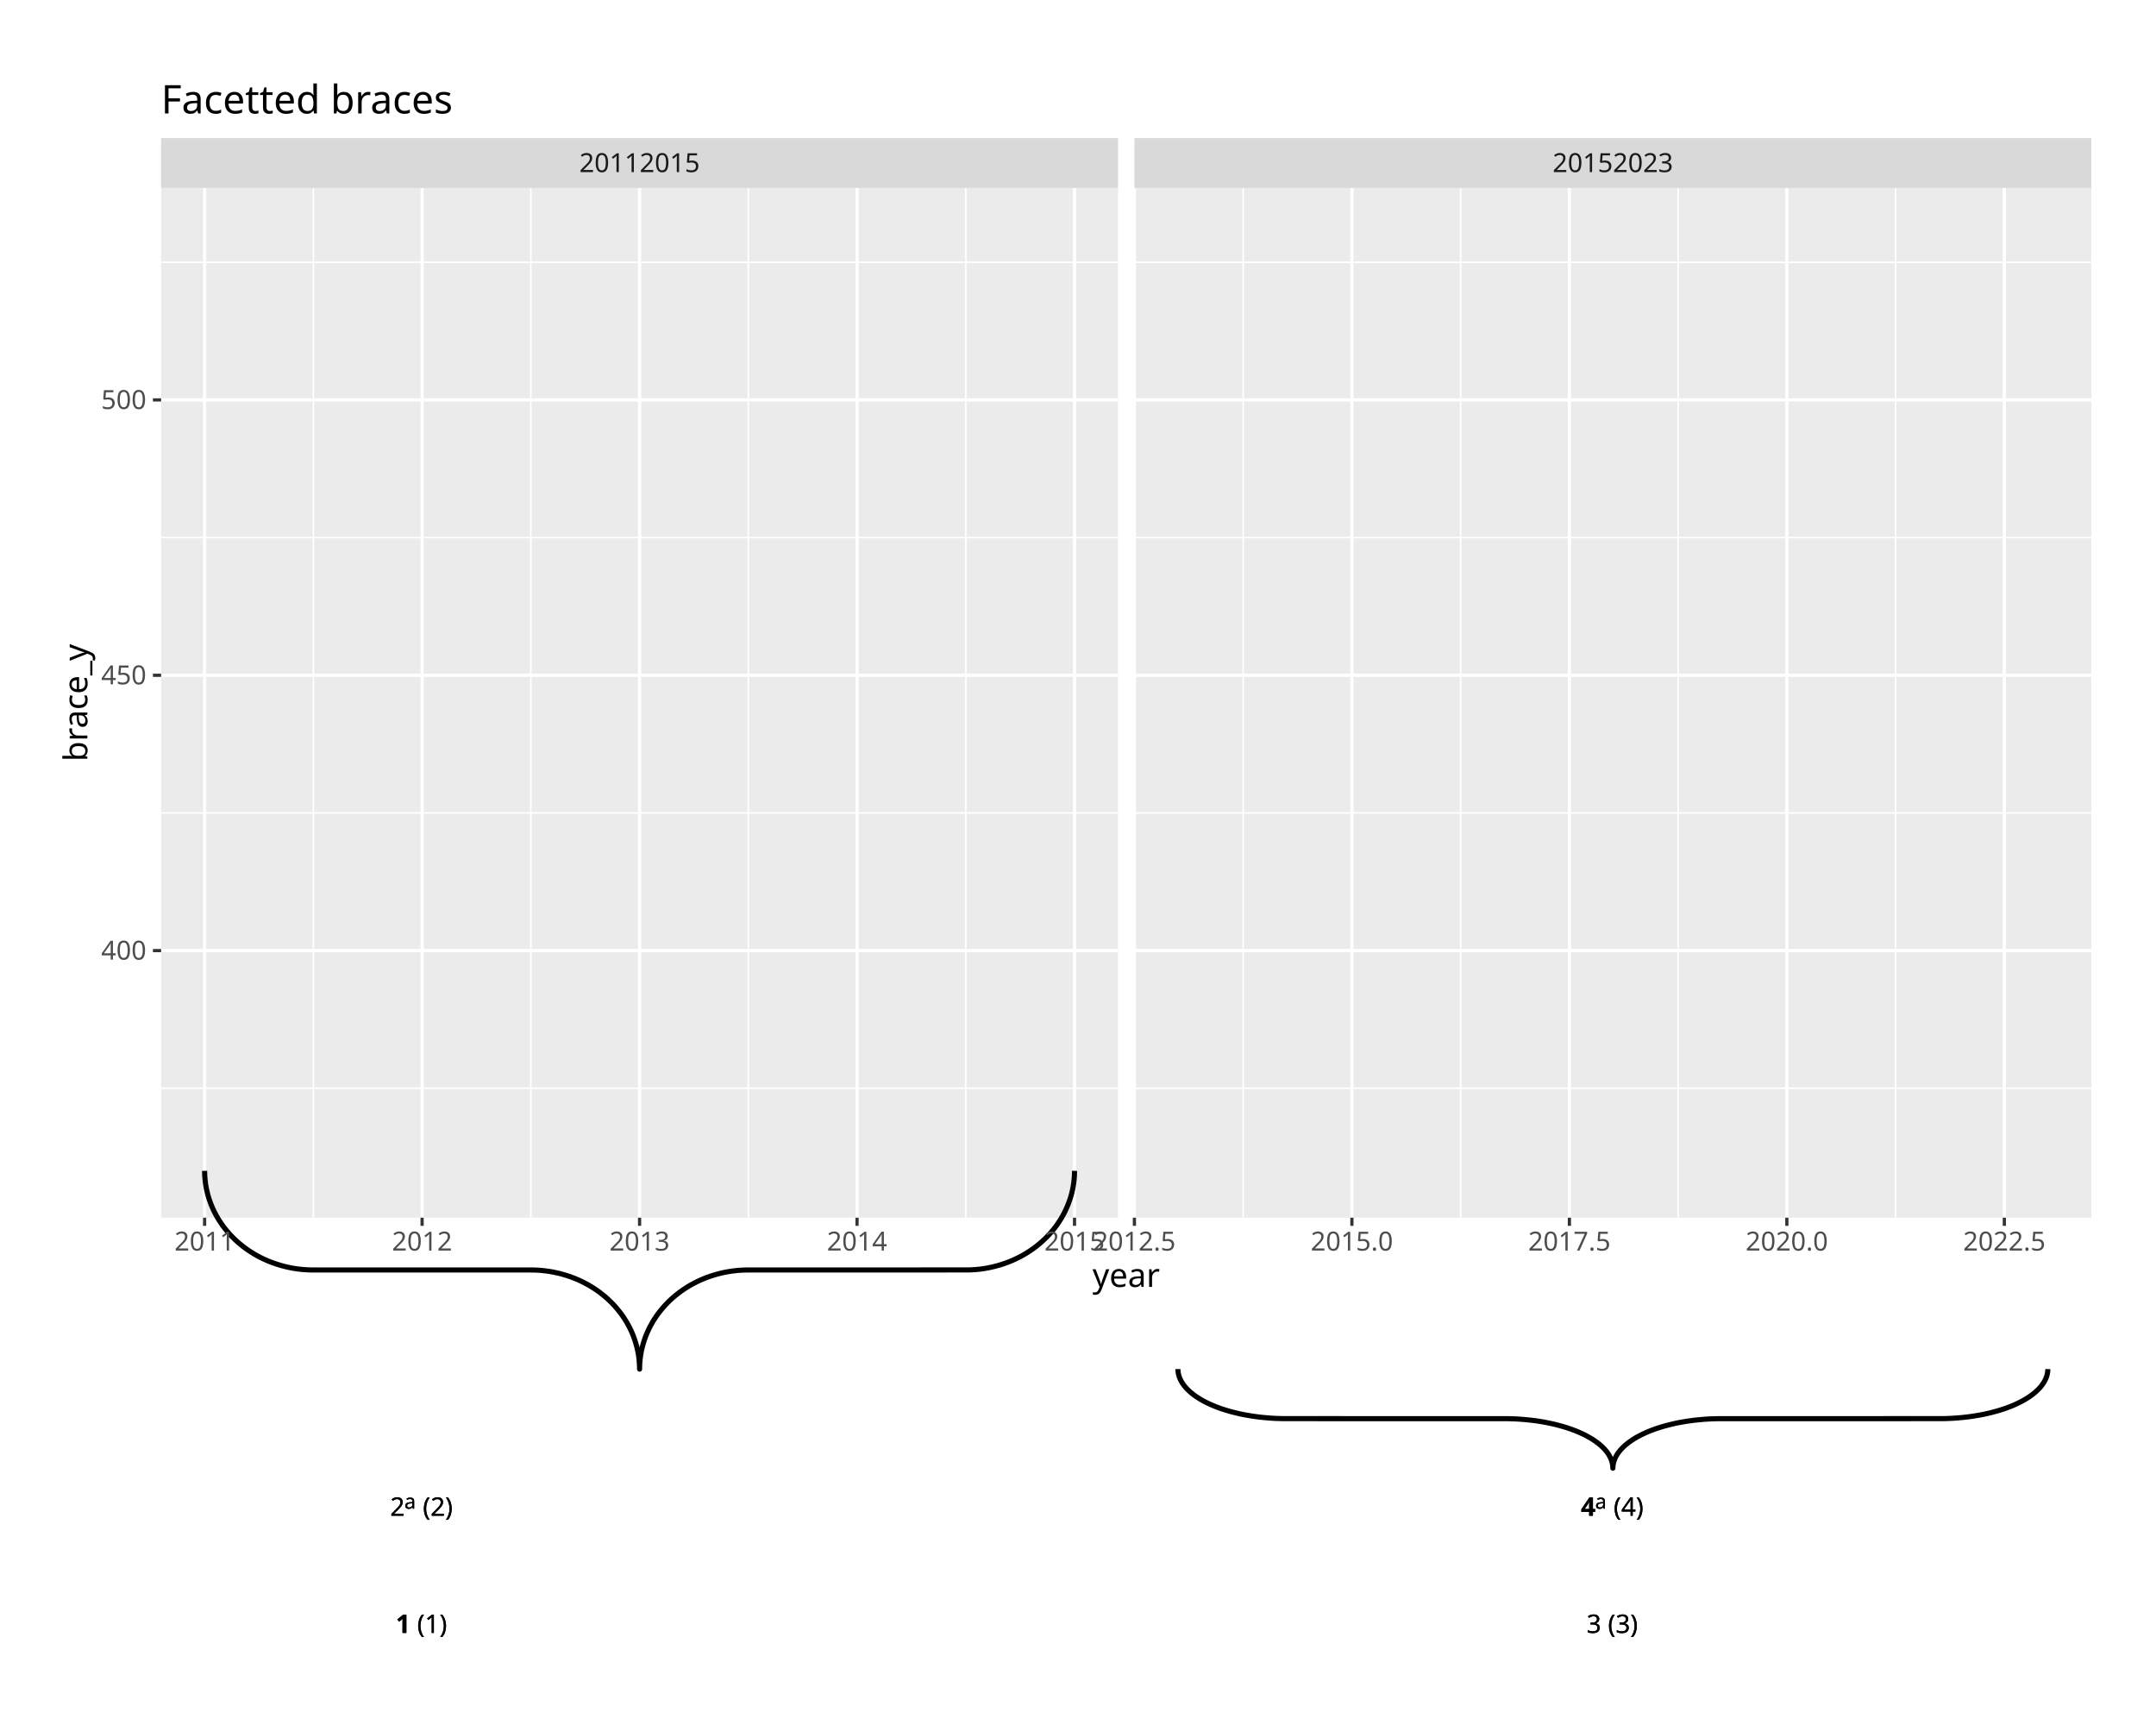
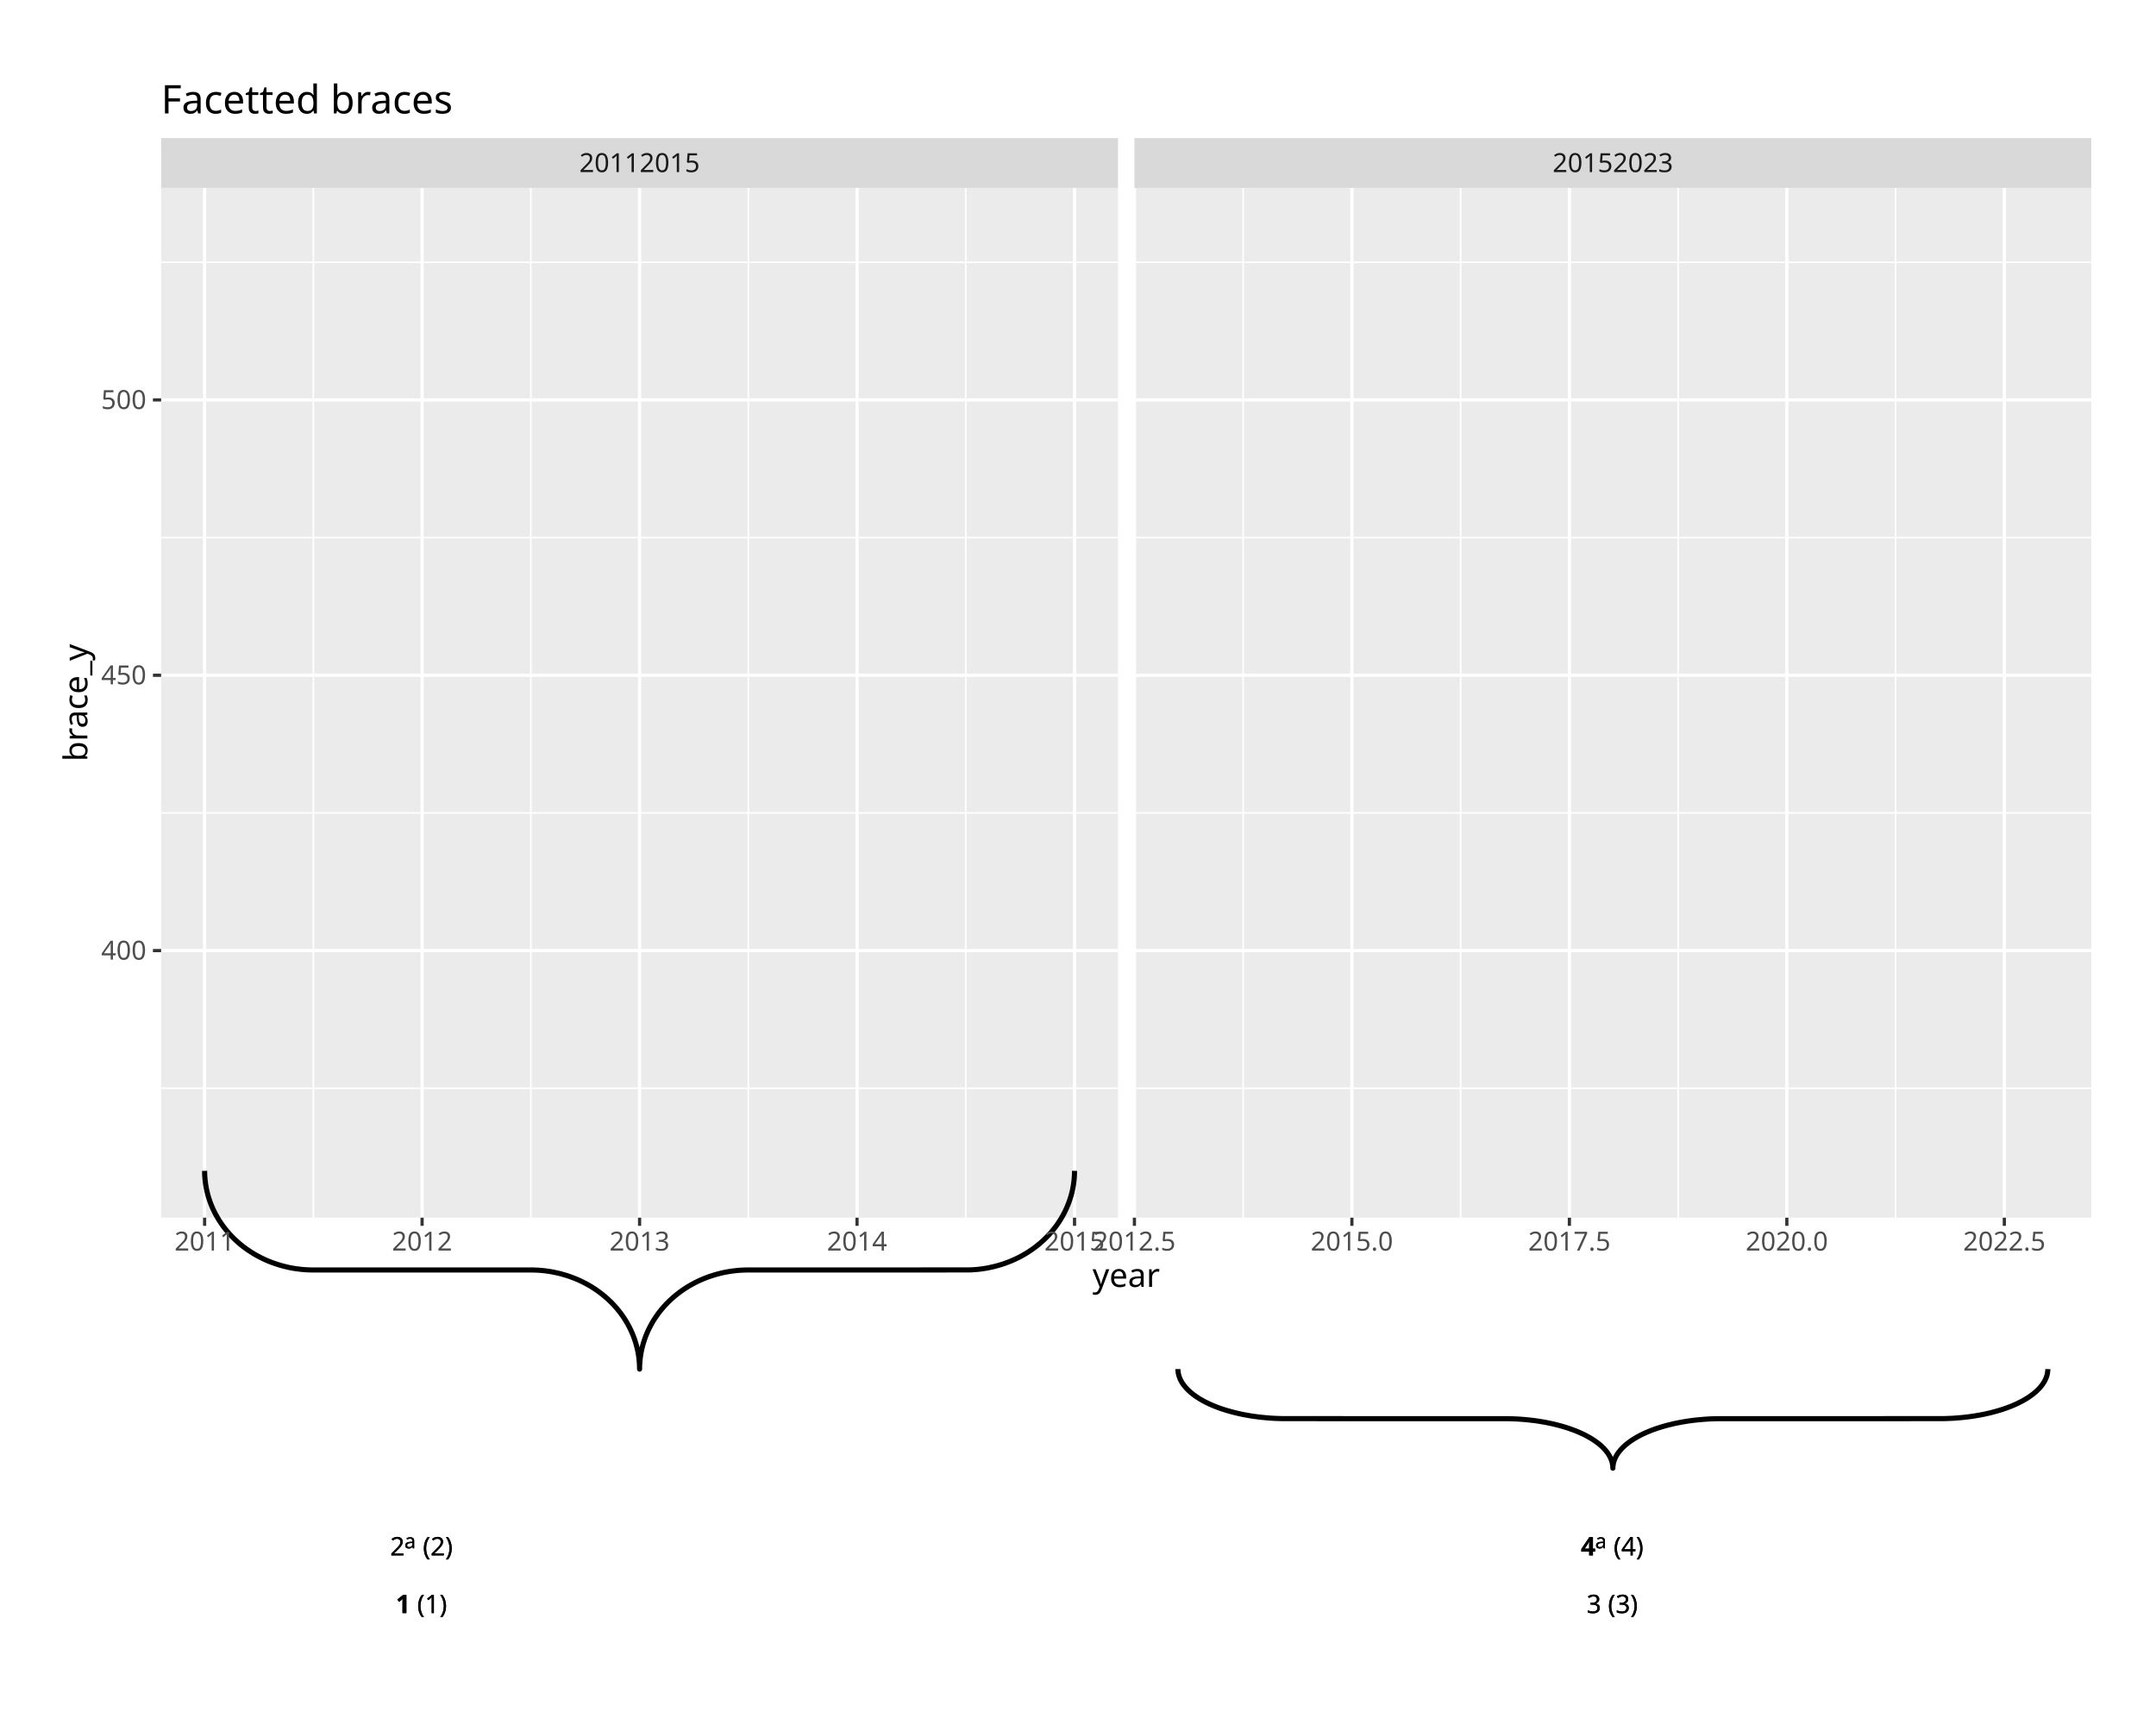
<svg xmlns="http://www.w3.org/2000/svg" class="svglite" data-engine-version="2.0" width="720.00pt" height="576.00pt" viewBox="0 0 720.00 576.00">
  <defs>
    <style type="text/css">
    .svglite line, .svglite polyline, .svglite polygon, .svglite path, .svglite rect, .svglite circle {
      fill: none;
      stroke: #000000;
      stroke-linecap: round;
      stroke-linejoin: round;
      stroke-miterlimit: 10.00;
    }
  </style>
  </defs>
  <rect width="100%" height="100%" style="stroke: none; fill: #FFFFFF;" />
  <defs>
    <clipPath id="cpMC4wMHw3MjAuMDB8MC4wMHw1NzYuMDA=">
      <rect x="0.00" y="0.00" width="720.00" height="576.00" />
    </clipPath>
  </defs>
  <g clip-path="url(#cpMC4wMHw3MjAuMDB8MC4wMHw1NzYuMDA=)">
    <rect x="0.00" y="0.00" width="720.00" height="576.00" style="stroke-width: 1.07; stroke: #FFFFFF; fill: #FFFFFF;" />
    <rect x="53.81" y="62.75" width="319.56" height="343.84" style="stroke-width: 1.07; stroke: none; fill: #EBEBEB;" />
    <polyline points="53.81,363.38 373.36,363.38 " style="stroke-width: 0.53; stroke: #FFFFFF; stroke-linecap: butt;" />
    <polyline points="53.81,271.45 373.36,271.45 " style="stroke-width: 0.53; stroke: #FFFFFF; stroke-linecap: butt;" />
    <polyline points="53.81,179.51 373.36,179.51 " style="stroke-width: 0.53; stroke: #FFFFFF; stroke-linecap: butt;" />
    <polyline points="53.81,87.58 373.36,87.58 " style="stroke-width: 0.53; stroke: #FFFFFF; stroke-linecap: butt;" />
    <polyline points="104.65,406.59 104.65,62.75 " style="stroke-width: 0.53; stroke: #FFFFFF; stroke-linecap: butt;" />
    <polyline points="177.27,406.59 177.27,62.75 " style="stroke-width: 0.53; stroke: #FFFFFF; stroke-linecap: butt;" />
    <polyline points="249.90,406.59 249.90,62.75 " style="stroke-width: 0.53; stroke: #FFFFFF; stroke-linecap: butt;" />
    <polyline points="322.53,406.59 322.53,62.75 " style="stroke-width: 0.53; stroke: #FFFFFF; stroke-linecap: butt;" />
    <polyline points="53.81,317.41 373.36,317.41 " style="stroke-width: 1.07; stroke: #FFFFFF; stroke-linecap: butt;" />
    <polyline points="53.81,225.48 373.36,225.48 " style="stroke-width: 1.07; stroke: #FFFFFF; stroke-linecap: butt;" />
    <polyline points="53.81,133.54 373.36,133.54 " style="stroke-width: 1.07; stroke: #FFFFFF; stroke-linecap: butt;" />
    <polyline points="68.33,406.59 68.33,62.75 " style="stroke-width: 1.07; stroke: #FFFFFF; stroke-linecap: butt;" />
    <polyline points="140.96,406.59 140.96,62.75 " style="stroke-width: 1.07; stroke: #FFFFFF; stroke-linecap: butt;" />
    <polyline points="213.59,406.59 213.59,62.75 " style="stroke-width: 1.07; stroke: #FFFFFF; stroke-linecap: butt;" />
    <polyline points="286.21,406.59 286.21,62.75 " style="stroke-width: 1.07; stroke: #FFFFFF; stroke-linecap: butt;" />
    <polyline points="358.84,406.59 358.84,62.75 " style="stroke-width: 1.07; stroke: #FFFFFF; stroke-linecap: butt;" />
    <polyline points="68.33,390.96 68.34,391.49 68.37,392.53 68.45,393.57 68.56,394.61 68.70,395.65 68.88,396.68 69.10,397.71 69.35,398.73 69.63,399.74 69.96,400.74 70.31,401.74 70.70,402.72 71.13,403.69 71.58,404.65 72.07,405.59 72.60,406.52 73.15,407.44 73.74,408.33 74.35,409.21 75.00,410.08 75.68,410.92 76.38,411.74 77.12,412.55 77.88,413.33 78.67,414.09 79.48,414.82 80.32,415.54 81.18,416.22 82.07,416.89 82.98,417.52 83.91,418.13 84.86,418.72 85.83,419.27 86.82,419.80 87.83,420.30 88.85,420.77 89.89,421.21 90.95,421.61 92.02,421.99 93.10,422.34 94.19,422.66 95.29,422.94 96.41,423.20 97.53,423.42 98.66,423.61 99.79,423.76 100.93,423.89 102.07,423.98 103.21,424.03 104.36,424.06 178.13,424.07 179.28,424.11 180.42,424.18 181.56,424.29 182.70,424.43 183.83,424.60 184.95,424.81 186.07,425.05 187.18,425.31 188.28,425.62 189.36,425.95 190.44,426.31 191.50,426.71 192.55,427.13 193.58,427.58 194.60,428.07 195.60,428.58 196.58,429.12 197.54,429.69 198.48,430.29 199.40,430.91 200.30,431.56 201.17,432.24 202.02,432.94 202.85,433.66 203.65,434.41 204.43,435.18 205.17,435.97 205.89,436.78 206.58,437.62 207.25,438.47 207.88,439.34 208.48,440.23 209.05,441.14 209.59,442.06 210.10,443.00 210.57,443.95 211.01,444.91 211.42,445.89 211.79,446.88 212.13,447.88 212.43,448.89 212.70,449.90 212.94,450.92 213.14,451.95 213.30,452.99 213.42,454.03 213.51,455.07 213.57,456.11 213.59,457.16 213.59,457.16 213.59,456.63 213.63,455.59 213.70,454.55 213.81,453.51 213.95,452.47 214.13,451.44 214.35,450.41 214.60,449.39 214.89,448.38 215.21,447.38 215.56,446.38 215.95,445.40 216.38,444.43 216.84,443.47 217.33,442.53 217.85,441.60 218.40,440.68 218.99,439.79 219.61,438.90 220.25,438.04 220.93,437.20 221.64,436.38 222.37,435.57 223.13,434.79 223.92,434.03 224.73,433.30 225.57,432.58 226.44,431.90 227.32,431.23 228.23,430.60 229.16,429.99 230.11,429.40 231.09,428.85 232.08,428.32 233.08,427.82 234.11,427.35 235.15,426.91 236.20,426.50 237.27,426.13 238.35,425.78 239.44,425.46 240.55,425.18 241.66,424.92 242.78,424.70 243.91,424.51 245.04,424.36 246.18,424.23 247.32,424.14 248.47,424.09 249.61,424.06 323.39,424.05 324.53,424.01 325.68,423.93 326.82,423.83 327.95,423.69 329.08,423.52 330.21,423.31 331.32,423.07 332.43,422.80 333.53,422.50 334.62,422.17 335.69,421.81 336.75,421.41 337.80,420.99 338.83,420.53 339.85,420.05 340.85,419.54 341.83,419.00 342.79,418.43 343.73,417.83 344.65,417.21 345.55,416.56 346.42,415.88 347.28,415.18 348.10,414.46 348.90,413.71 349.68,412.94 350.43,412.15 351.15,411.33 351.84,410.50 352.50,409.65 353.13,408.78 353.73,407.89 354.30,406.98 354.84,406.06 355.35,405.12 355.82,404.17 356.26,403.20 356.67,402.23 357.04,401.24 357.38,400.24 357.69,399.23 357.96,398.22 358.19,397.20 358.39,396.17 358.55,395.13 358.68,394.09 358.77,393.05 358.82,392.01 358.84,390.96 358.84,390.96 " style="stroke-width: 1.71; stroke-linecap: butt;" />
-     <text x="132.18" y="545.26" style="font-size: 8.54px; font-weight: bold; font-family: sans;" textLength="4.75px" lengthAdjust="spacingAndGlyphs">1</text>
-     <text x="139.30" y="545.26" style="font-size: 8.54px; font-family: sans;" textLength="10.43px" lengthAdjust="spacingAndGlyphs">(1)</text>
-     <text x="130.29" y="506.13" style="font-size: 8.54px; font-family: sans;" textLength="4.75px" lengthAdjust="spacingAndGlyphs">2</text>
-     <text x="135.03" y="503.78" style="font-size: 6.83px; font-family: sans;" textLength="3.80px" lengthAdjust="spacingAndGlyphs">a</text>
-     <text x="141.20" y="506.13" style="font-size: 8.54px; font-family: sans;" textLength="10.43px" lengthAdjust="spacingAndGlyphs">(2)</text>
-     <text x="132.18" y="545.26" style="font-size: 8.54px; font-weight: bold; font-family: sans;" textLength="4.75px" lengthAdjust="spacingAndGlyphs">1</text>
-     <text x="139.30" y="545.26" style="font-size: 8.54px; font-family: sans;" textLength="10.43px" lengthAdjust="spacingAndGlyphs">(1)</text>
-     <text x="130.29" y="506.13" style="font-size: 8.54px; font-family: sans;" textLength="4.75px" lengthAdjust="spacingAndGlyphs">2</text>
-     <text x="135.03" y="503.78" style="font-size: 6.83px; font-family: sans;" textLength="3.80px" lengthAdjust="spacingAndGlyphs">a</text>
-     <text x="141.20" y="506.13" style="font-size: 8.54px; font-family: sans;" textLength="10.43px" lengthAdjust="spacingAndGlyphs">(2)</text>
+     <text x="132.18" y="538.64" style="font-size: 8.54px; font-weight: bold; font-family: sans;" textLength="4.75px" lengthAdjust="spacingAndGlyphs">1</text>
+     <text x="139.30" y="538.64" style="font-size: 8.54px; font-family: sans;" textLength="10.43px" lengthAdjust="spacingAndGlyphs">(1)</text>
+     <text x="130.29" y="519.37" style="font-size: 8.54px; font-family: sans;" textLength="4.75px" lengthAdjust="spacingAndGlyphs">2</text>
+     <text x="135.03" y="517.02" style="font-size: 6.83px; font-family: sans;" textLength="3.80px" lengthAdjust="spacingAndGlyphs">a</text>
+     <text x="141.20" y="519.37" style="font-size: 8.54px; font-family: sans;" textLength="10.43px" lengthAdjust="spacingAndGlyphs">(2)</text>
+     <text x="132.18" y="538.64" style="font-size: 8.54px; font-weight: bold; font-family: sans;" textLength="4.75px" lengthAdjust="spacingAndGlyphs">1</text>
+     <text x="139.30" y="538.64" style="font-size: 8.54px; font-family: sans;" textLength="10.43px" lengthAdjust="spacingAndGlyphs">(1)</text>
+     <text x="130.29" y="519.37" style="font-size: 8.54px; font-family: sans;" textLength="4.75px" lengthAdjust="spacingAndGlyphs">2</text>
+     <text x="135.03" y="517.02" style="font-size: 6.83px; font-family: sans;" textLength="3.80px" lengthAdjust="spacingAndGlyphs">a</text>
+     <text x="141.20" y="519.37" style="font-size: 8.54px; font-family: sans;" textLength="10.43px" lengthAdjust="spacingAndGlyphs">(2)</text>
    <rect x="378.84" y="62.75" width="319.56" height="343.84" style="stroke-width: 1.07; stroke: none; fill: #EBEBEB;" />
    <polyline points="378.84,363.38 698.40,363.38 " style="stroke-width: 0.53; stroke: #FFFFFF; stroke-linecap: butt;" />
    <polyline points="378.84,271.45 698.40,271.45 " style="stroke-width: 0.53; stroke: #FFFFFF; stroke-linecap: butt;" />
    <polyline points="378.84,179.51 698.40,179.51 " style="stroke-width: 0.53; stroke: #FFFFFF; stroke-linecap: butt;" />
    <polyline points="378.84,87.58 698.40,87.58 " style="stroke-width: 0.53; stroke: #FFFFFF; stroke-linecap: butt;" />
    <polyline points="415.16,406.59 415.16,62.75 " style="stroke-width: 0.53; stroke: #FFFFFF; stroke-linecap: butt;" />
    <polyline points="487.78,406.59 487.78,62.75 " style="stroke-width: 0.53; stroke: #FFFFFF; stroke-linecap: butt;" />
    <polyline points="560.41,406.59 560.41,62.75 " style="stroke-width: 0.53; stroke: #FFFFFF; stroke-linecap: butt;" />
    <polyline points="633.04,406.59 633.04,62.75 " style="stroke-width: 0.53; stroke: #FFFFFF; stroke-linecap: butt;" />
    <polyline points="378.84,317.41 698.40,317.41 " style="stroke-width: 1.07; stroke: #FFFFFF; stroke-linecap: butt;" />
    <polyline points="378.84,225.48 698.40,225.48 " style="stroke-width: 1.07; stroke: #FFFFFF; stroke-linecap: butt;" />
    <polyline points="378.84,133.54 698.40,133.54 " style="stroke-width: 1.07; stroke: #FFFFFF; stroke-linecap: butt;" />
    <polyline points="378.84,406.59 378.84,62.75 " style="stroke-width: 1.07; stroke: #FFFFFF; stroke-linecap: butt;" />
    <polyline points="451.47,406.59 451.47,62.75 " style="stroke-width: 1.07; stroke: #FFFFFF; stroke-linecap: butt;" />
    <polyline points="524.10,406.59 524.10,62.75 " style="stroke-width: 1.07; stroke: #FFFFFF; stroke-linecap: butt;" />
    <polyline points="596.72,406.59 596.72,62.75 " style="stroke-width: 1.07; stroke: #FFFFFF; stroke-linecap: butt;" />
    <polyline points="669.35,406.59 669.35,62.75 " style="stroke-width: 1.07; stroke: #FFFFFF; stroke-linecap: butt;" />
    <polyline points="393.37,457.16 393.37,457.42 393.41,457.94 393.48,458.46 393.59,458.98 393.74,459.50 393.92,460.02 394.13,460.53 394.38,461.04 394.67,461.54 394.99,462.05 395.35,462.54 395.74,463.03 396.16,463.52 396.62,464.00 397.11,464.47 397.63,464.94 398.19,465.39 398.77,465.84 399.39,466.28 400.04,466.71 400.71,467.14 401.42,467.55 402.15,467.95 402.92,468.34 403.70,468.72 404.52,469.09 405.36,469.44 406.22,469.79 407.11,470.12 408.01,470.44 408.95,470.74 409.90,471.03 410.87,471.31 411.86,471.57 412.87,471.82 413.89,472.06 414.93,472.28 415.98,472.48 417.05,472.67 418.13,472.85 419.23,473.00 420.33,473.15 421.44,473.27 422.56,473.38 423.69,473.48 424.82,473.56 425.96,473.62 427.10,473.66 428.25,473.69 429.40,473.70 503.17,473.71 504.31,473.73 505.46,473.77 506.60,473.82 507.73,473.89 508.87,473.98 509.99,474.08 511.11,474.20 512.21,474.33 513.31,474.48 514.40,474.65 515.47,474.83 516.54,475.03 517.58,475.24 518.62,475.47 519.63,475.71 520.63,475.97 521.61,476.24 522.57,476.52 523.51,476.82 524.43,477.13 525.33,477.46 526.21,477.79 527.06,478.14 527.88,478.51 528.69,478.88 529.46,479.26 530.21,479.66 530.93,480.07 531.62,480.48 532.28,480.91 532.91,481.35 533.52,481.79 534.09,482.24 534.63,482.71 535.13,483.17 535.61,483.65 536.05,484.13 536.45,484.62 536.83,485.11 537.17,485.61 537.47,486.12 537.74,486.63 537.97,487.14 538.17,487.65 538.33,488.17 538.46,488.69 538.55,489.21 538.60,489.73 538.62,490.25 538.62,490.25 538.63,489.99 538.66,489.47 538.74,488.95 538.84,488.43 538.99,487.91 539.17,487.39 539.38,486.88 539.64,486.37 539.92,485.86 540.24,485.36 540.60,484.87 540.99,484.38 541.41,483.89 541.87,483.41 542.36,482.94 542.88,482.47 543.44,482.02 544.03,481.57 544.64,481.13 545.29,480.70 545.97,480.27 546.67,479.86 547.41,479.46 548.17,479.07 548.96,478.69 549.77,478.32 550.61,477.97 551.47,477.62 552.36,477.29 553.27,476.97 554.20,476.67 555.15,476.38 556.12,476.10 557.11,475.84 558.12,475.59 559.14,475.35 560.18,475.13 561.24,474.93 562.31,474.74 563.39,474.56 564.48,474.41 565.58,474.26 566.70,474.14 567.82,474.03 568.94,473.93 570.08,473.85 571.22,473.79 572.36,473.75 573.50,473.72 574.65,473.71 648.42,473.70 649.57,473.68 650.71,473.64 651.85,473.59 652.99,473.52 654.12,473.43 655.24,473.33 656.36,473.21 657.47,473.08 658.56,472.93 659.65,472.76 660.73,472.58 661.79,472.38 662.84,472.17 663.87,471.94 664.88,471.70 665.88,471.44 666.86,471.17 667.83,470.89 668.77,470.59 669.69,470.28 670.58,469.95 671.46,469.62 672.31,469.27 673.14,468.90 673.94,468.53 674.71,468.14 675.46,467.75 676.18,467.34 676.87,466.93 677.53,466.50 678.17,466.06 678.77,465.62 679.34,465.17 679.88,464.70 680.38,464.24 680.86,463.76 681.30,463.28 681.71,462.79 682.08,462.29 682.42,461.80 682.72,461.29 682.99,460.78 683.23,460.27 683.42,459.76 683.59,459.24 683.71,458.72 683.80,458.20 683.86,457.68 683.87,457.16 683.87,457.16 " style="stroke-width: 1.71; stroke-linecap: butt;" />
-     <text x="529.85" y="545.26" style="font-size: 8.54px; font-family: sans;" textLength="4.75px" lengthAdjust="spacingAndGlyphs">3</text>
-     <text x="536.97" y="545.26" style="font-size: 8.54px; font-family: sans;" textLength="10.43px" lengthAdjust="spacingAndGlyphs">(3)</text>
-     <text x="527.95" y="506.13" style="font-size: 8.54px; font-weight: bold; font-family: sans;" textLength="4.75px" lengthAdjust="spacingAndGlyphs">4</text>
-     <text x="532.69" y="503.78" style="font-size: 6.83px; font-family: sans;" textLength="3.80px" lengthAdjust="spacingAndGlyphs">a</text>
-     <text x="538.86" y="506.13" style="font-size: 8.54px; font-family: sans;" textLength="10.43px" lengthAdjust="spacingAndGlyphs">(4)</text>
-     <text x="529.85" y="545.26" style="font-size: 8.54px; font-family: sans;" textLength="4.75px" lengthAdjust="spacingAndGlyphs">3</text>
-     <text x="536.97" y="545.26" style="font-size: 8.54px; font-family: sans;" textLength="10.43px" lengthAdjust="spacingAndGlyphs">(3)</text>
-     <text x="527.95" y="506.13" style="font-size: 8.54px; font-weight: bold; font-family: sans;" textLength="4.75px" lengthAdjust="spacingAndGlyphs">4</text>
-     <text x="532.69" y="503.78" style="font-size: 6.83px; font-family: sans;" textLength="3.80px" lengthAdjust="spacingAndGlyphs">a</text>
-     <text x="538.86" y="506.13" style="font-size: 8.54px; font-family: sans;" textLength="10.43px" lengthAdjust="spacingAndGlyphs">(4)</text>
+     <text x="529.85" y="538.64" style="font-size: 8.54px; font-family: sans;" textLength="4.75px" lengthAdjust="spacingAndGlyphs">3</text>
+     <text x="536.97" y="538.64" style="font-size: 8.54px; font-family: sans;" textLength="10.43px" lengthAdjust="spacingAndGlyphs">(3)</text>
+     <text x="527.95" y="519.37" style="font-size: 8.54px; font-weight: bold; font-family: sans;" textLength="4.75px" lengthAdjust="spacingAndGlyphs">4</text>
+     <text x="532.69" y="517.02" style="font-size: 6.83px; font-family: sans;" textLength="3.80px" lengthAdjust="spacingAndGlyphs">a</text>
+     <text x="538.86" y="519.37" style="font-size: 8.54px; font-family: sans;" textLength="10.43px" lengthAdjust="spacingAndGlyphs">(4)</text>
+     <text x="529.85" y="538.64" style="font-size: 8.54px; font-family: sans;" textLength="4.75px" lengthAdjust="spacingAndGlyphs">3</text>
+     <text x="536.97" y="538.64" style="font-size: 8.54px; font-family: sans;" textLength="10.43px" lengthAdjust="spacingAndGlyphs">(3)</text>
+     <text x="527.95" y="519.37" style="font-size: 8.54px; font-weight: bold; font-family: sans;" textLength="4.75px" lengthAdjust="spacingAndGlyphs">4</text>
+     <text x="532.69" y="517.02" style="font-size: 6.83px; font-family: sans;" textLength="3.80px" lengthAdjust="spacingAndGlyphs">a</text>
+     <text x="538.86" y="519.37" style="font-size: 8.54px; font-family: sans;" textLength="10.43px" lengthAdjust="spacingAndGlyphs">(4)</text>
    <rect x="53.81" y="46.10" width="319.56" height="16.65" style="stroke-width: 1.07; stroke: none; fill: #D9D9D9;" />
    <text x="213.59" y="57.46" text-anchor="middle" style="font-size: 8.80px; fill: #1A1A1A; font-family: sans;" textLength="39.16px" lengthAdjust="spacingAndGlyphs">20112015</text>
    <rect x="378.84" y="46.10" width="319.56" height="16.65" style="stroke-width: 1.07; stroke: none; fill: #D9D9D9;" />
    <text x="538.62" y="57.46" text-anchor="middle" style="font-size: 8.80px; fill: #1A1A1A; font-family: sans;" textLength="39.16px" lengthAdjust="spacingAndGlyphs">20152023</text>
    <polyline points="68.33,409.33 68.33,406.59 " style="stroke-width: 1.07; stroke: #333333; stroke-linecap: butt;" />
    <polyline points="140.96,409.33 140.96,406.59 " style="stroke-width: 1.07; stroke: #333333; stroke-linecap: butt;" />
    <polyline points="213.59,409.33 213.59,406.59 " style="stroke-width: 1.07; stroke: #333333; stroke-linecap: butt;" />
    <polyline points="286.21,409.33 286.21,406.59 " style="stroke-width: 1.07; stroke: #333333; stroke-linecap: butt;" />
    <polyline points="358.84,409.33 358.84,406.59 " style="stroke-width: 1.07; stroke: #333333; stroke-linecap: butt;" />
    <text x="68.33" y="417.58" text-anchor="middle" style="font-size: 8.80px; fill: #4D4D4D; font-family: sans;" textLength="19.58px" lengthAdjust="spacingAndGlyphs">2011</text>
    <text x="140.96" y="417.58" text-anchor="middle" style="font-size: 8.80px; fill: #4D4D4D; font-family: sans;" textLength="19.58px" lengthAdjust="spacingAndGlyphs">2012</text>
    <text x="213.59" y="417.58" text-anchor="middle" style="font-size: 8.80px; fill: #4D4D4D; font-family: sans;" textLength="19.58px" lengthAdjust="spacingAndGlyphs">2013</text>
    <text x="286.21" y="417.58" text-anchor="middle" style="font-size: 8.80px; fill: #4D4D4D; font-family: sans;" textLength="19.58px" lengthAdjust="spacingAndGlyphs">2014</text>
    <text x="358.84" y="417.58" text-anchor="middle" style="font-size: 8.80px; fill: #4D4D4D; font-family: sans;" textLength="19.58px" lengthAdjust="spacingAndGlyphs">2015</text>
    <polyline points="378.84,409.33 378.84,406.59 " style="stroke-width: 1.07; stroke: #333333; stroke-linecap: butt;" />
    <polyline points="451.47,409.33 451.47,406.59 " style="stroke-width: 1.07; stroke: #333333; stroke-linecap: butt;" />
    <polyline points="524.10,409.33 524.10,406.59 " style="stroke-width: 1.07; stroke: #333333; stroke-linecap: butt;" />
    <polyline points="596.72,409.33 596.72,406.59 " style="stroke-width: 1.07; stroke: #333333; stroke-linecap: butt;" />
    <polyline points="669.35,409.33 669.35,406.59 " style="stroke-width: 1.07; stroke: #333333; stroke-linecap: butt;" />
    <text x="378.84" y="417.58" text-anchor="middle" style="font-size: 8.80px; fill: #4D4D4D; font-family: sans;" textLength="26.92px" lengthAdjust="spacingAndGlyphs">2012.5</text>
    <text x="451.47" y="417.58" text-anchor="middle" style="font-size: 8.80px; fill: #4D4D4D; font-family: sans;" textLength="26.92px" lengthAdjust="spacingAndGlyphs">2015.0</text>
    <text x="524.10" y="417.58" text-anchor="middle" style="font-size: 8.80px; fill: #4D4D4D; font-family: sans;" textLength="26.92px" lengthAdjust="spacingAndGlyphs">2017.5</text>
    <text x="596.72" y="417.58" text-anchor="middle" style="font-size: 8.80px; fill: #4D4D4D; font-family: sans;" textLength="26.92px" lengthAdjust="spacingAndGlyphs">2020.0</text>
    <text x="669.35" y="417.58" text-anchor="middle" style="font-size: 8.80px; fill: #4D4D4D; font-family: sans;" textLength="26.92px" lengthAdjust="spacingAndGlyphs">2022.5</text>
    <text x="48.88" y="320.44" text-anchor="end" style="font-size: 8.80px; fill: #4D4D4D; font-family: sans;" textLength="14.68px" lengthAdjust="spacingAndGlyphs">400</text>
    <text x="48.88" y="228.51" text-anchor="end" style="font-size: 8.80px; fill: #4D4D4D; font-family: sans;" textLength="14.68px" lengthAdjust="spacingAndGlyphs">450</text>
    <text x="48.88" y="136.57" text-anchor="end" style="font-size: 8.80px; fill: #4D4D4D; font-family: sans;" textLength="14.68px" lengthAdjust="spacingAndGlyphs">500</text>
    <polyline points="51.07,317.41 53.81,317.41 " style="stroke-width: 1.07; stroke: #333333; stroke-linecap: butt;" />
    <polyline points="51.07,225.48 53.81,225.48 " style="stroke-width: 1.07; stroke: #333333; stroke-linecap: butt;" />
    <polyline points="51.07,133.54 53.81,133.54 " style="stroke-width: 1.07; stroke: #333333; stroke-linecap: butt;" />
    <text x="376.10" y="429.72" text-anchor="middle" style="font-size: 11.00px; font-family: sans;" textLength="21.40px" lengthAdjust="spacingAndGlyphs">year</text>
    <text transform="translate(29.17,234.67) rotate(-90)" text-anchor="middle" style="font-size: 11.00px; font-family: sans;" textLength="39.14px" lengthAdjust="spacingAndGlyphs">brace_y</text>
    <text x="53.81" y="37.88" style="font-size: 13.20px; font-family: sans;" textLength="94.67px" lengthAdjust="spacingAndGlyphs">Facetted braces</text>
  </g>
</svg>
